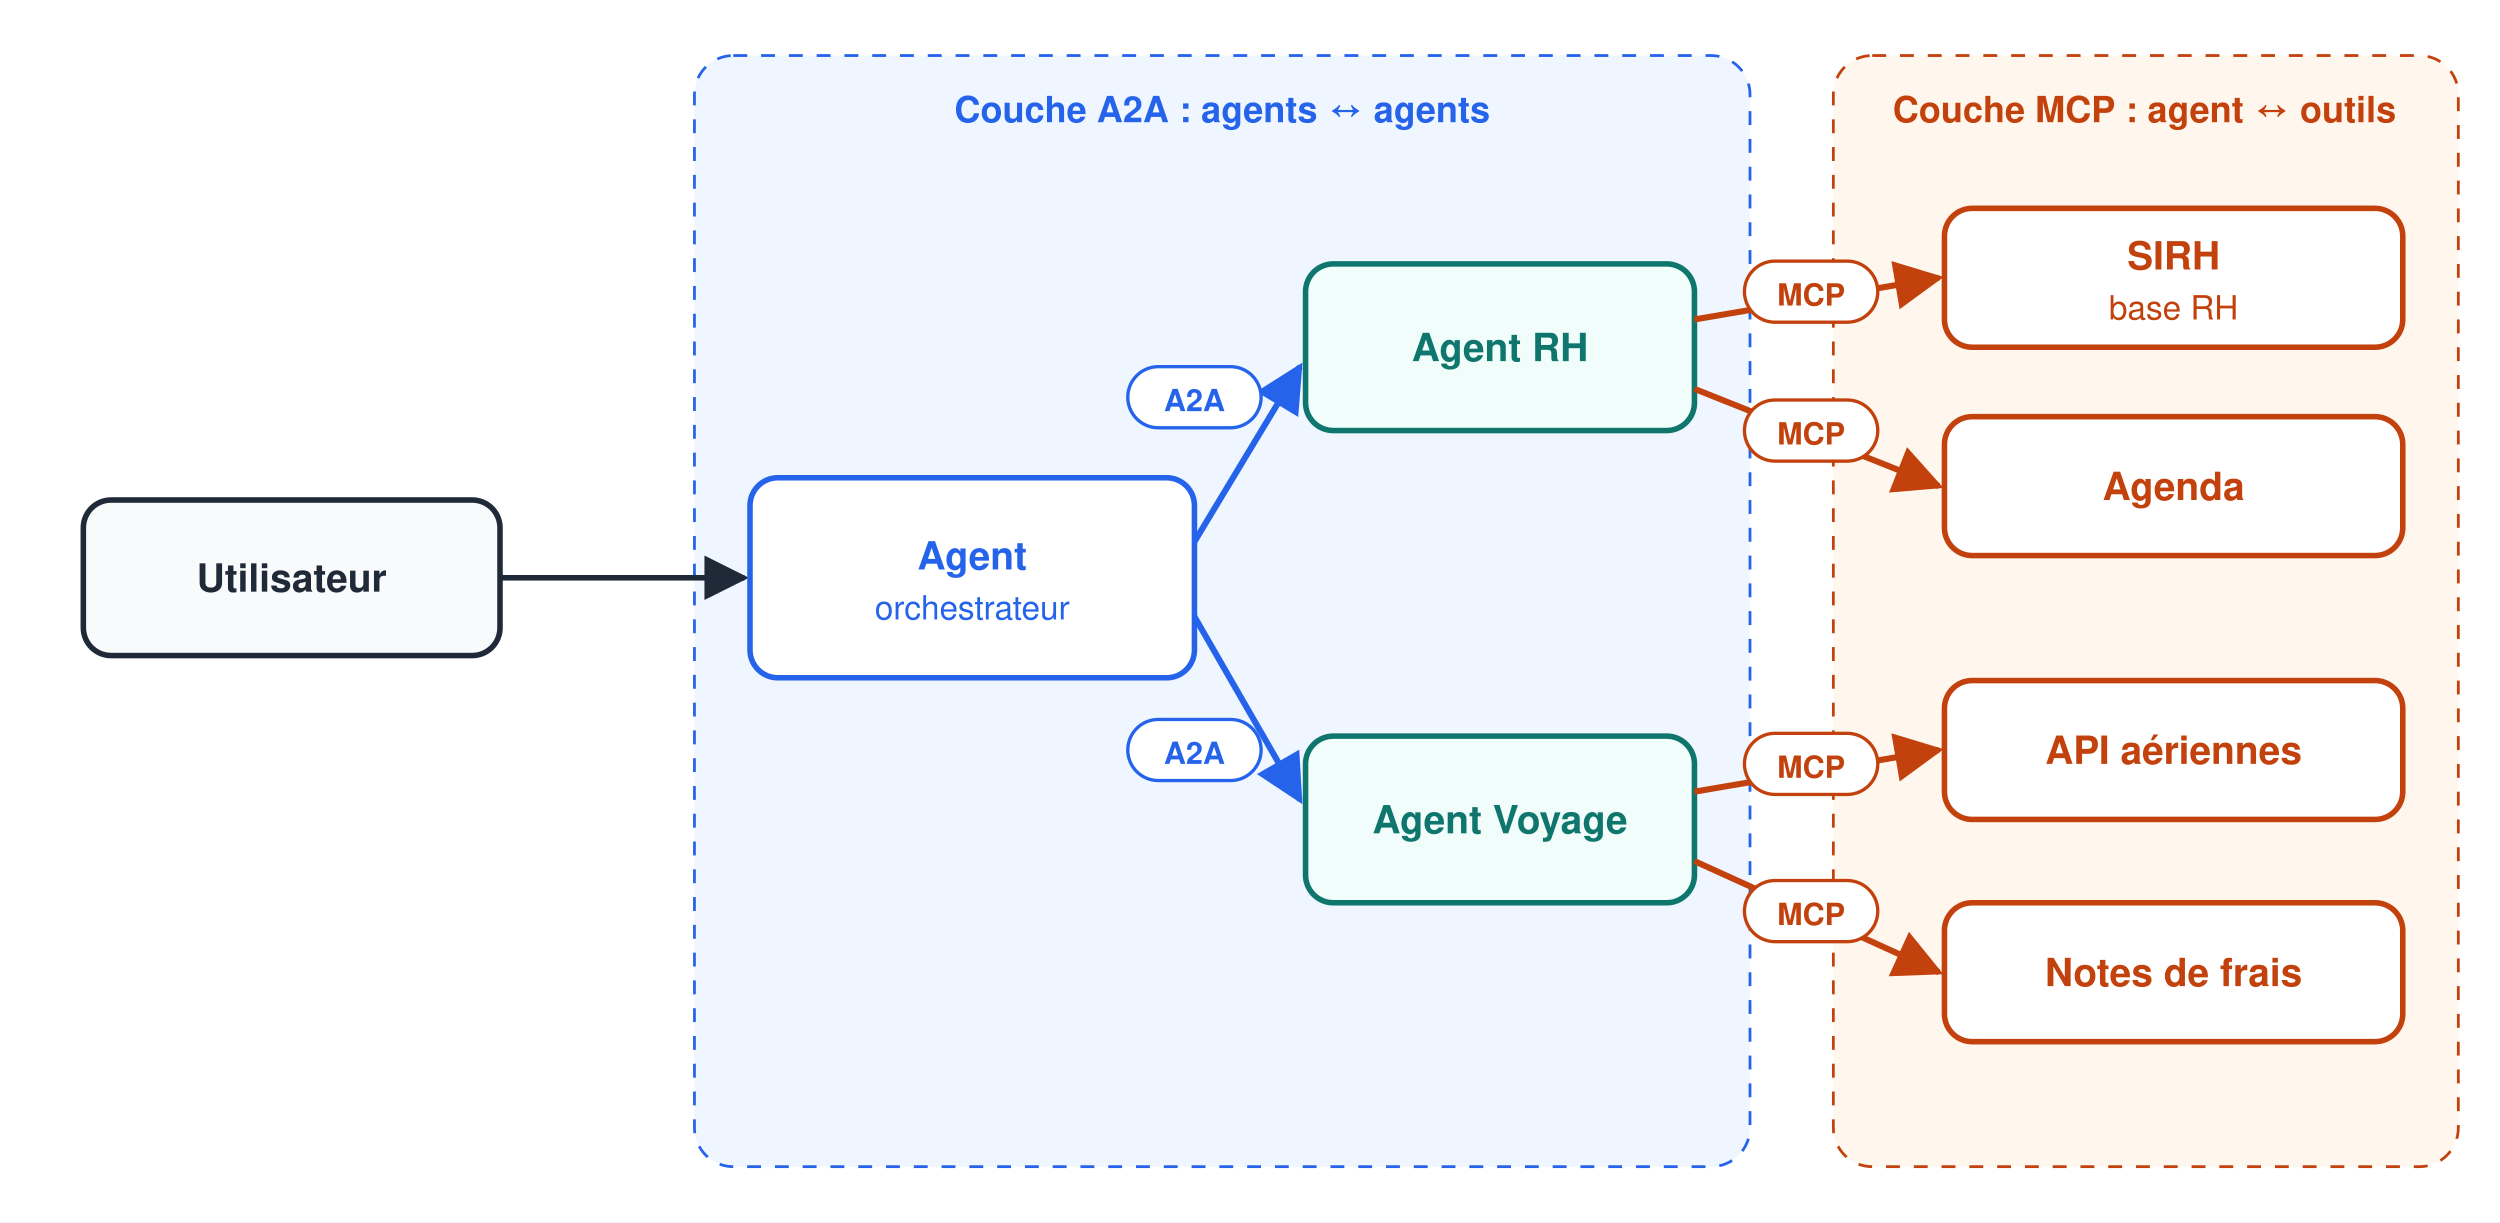
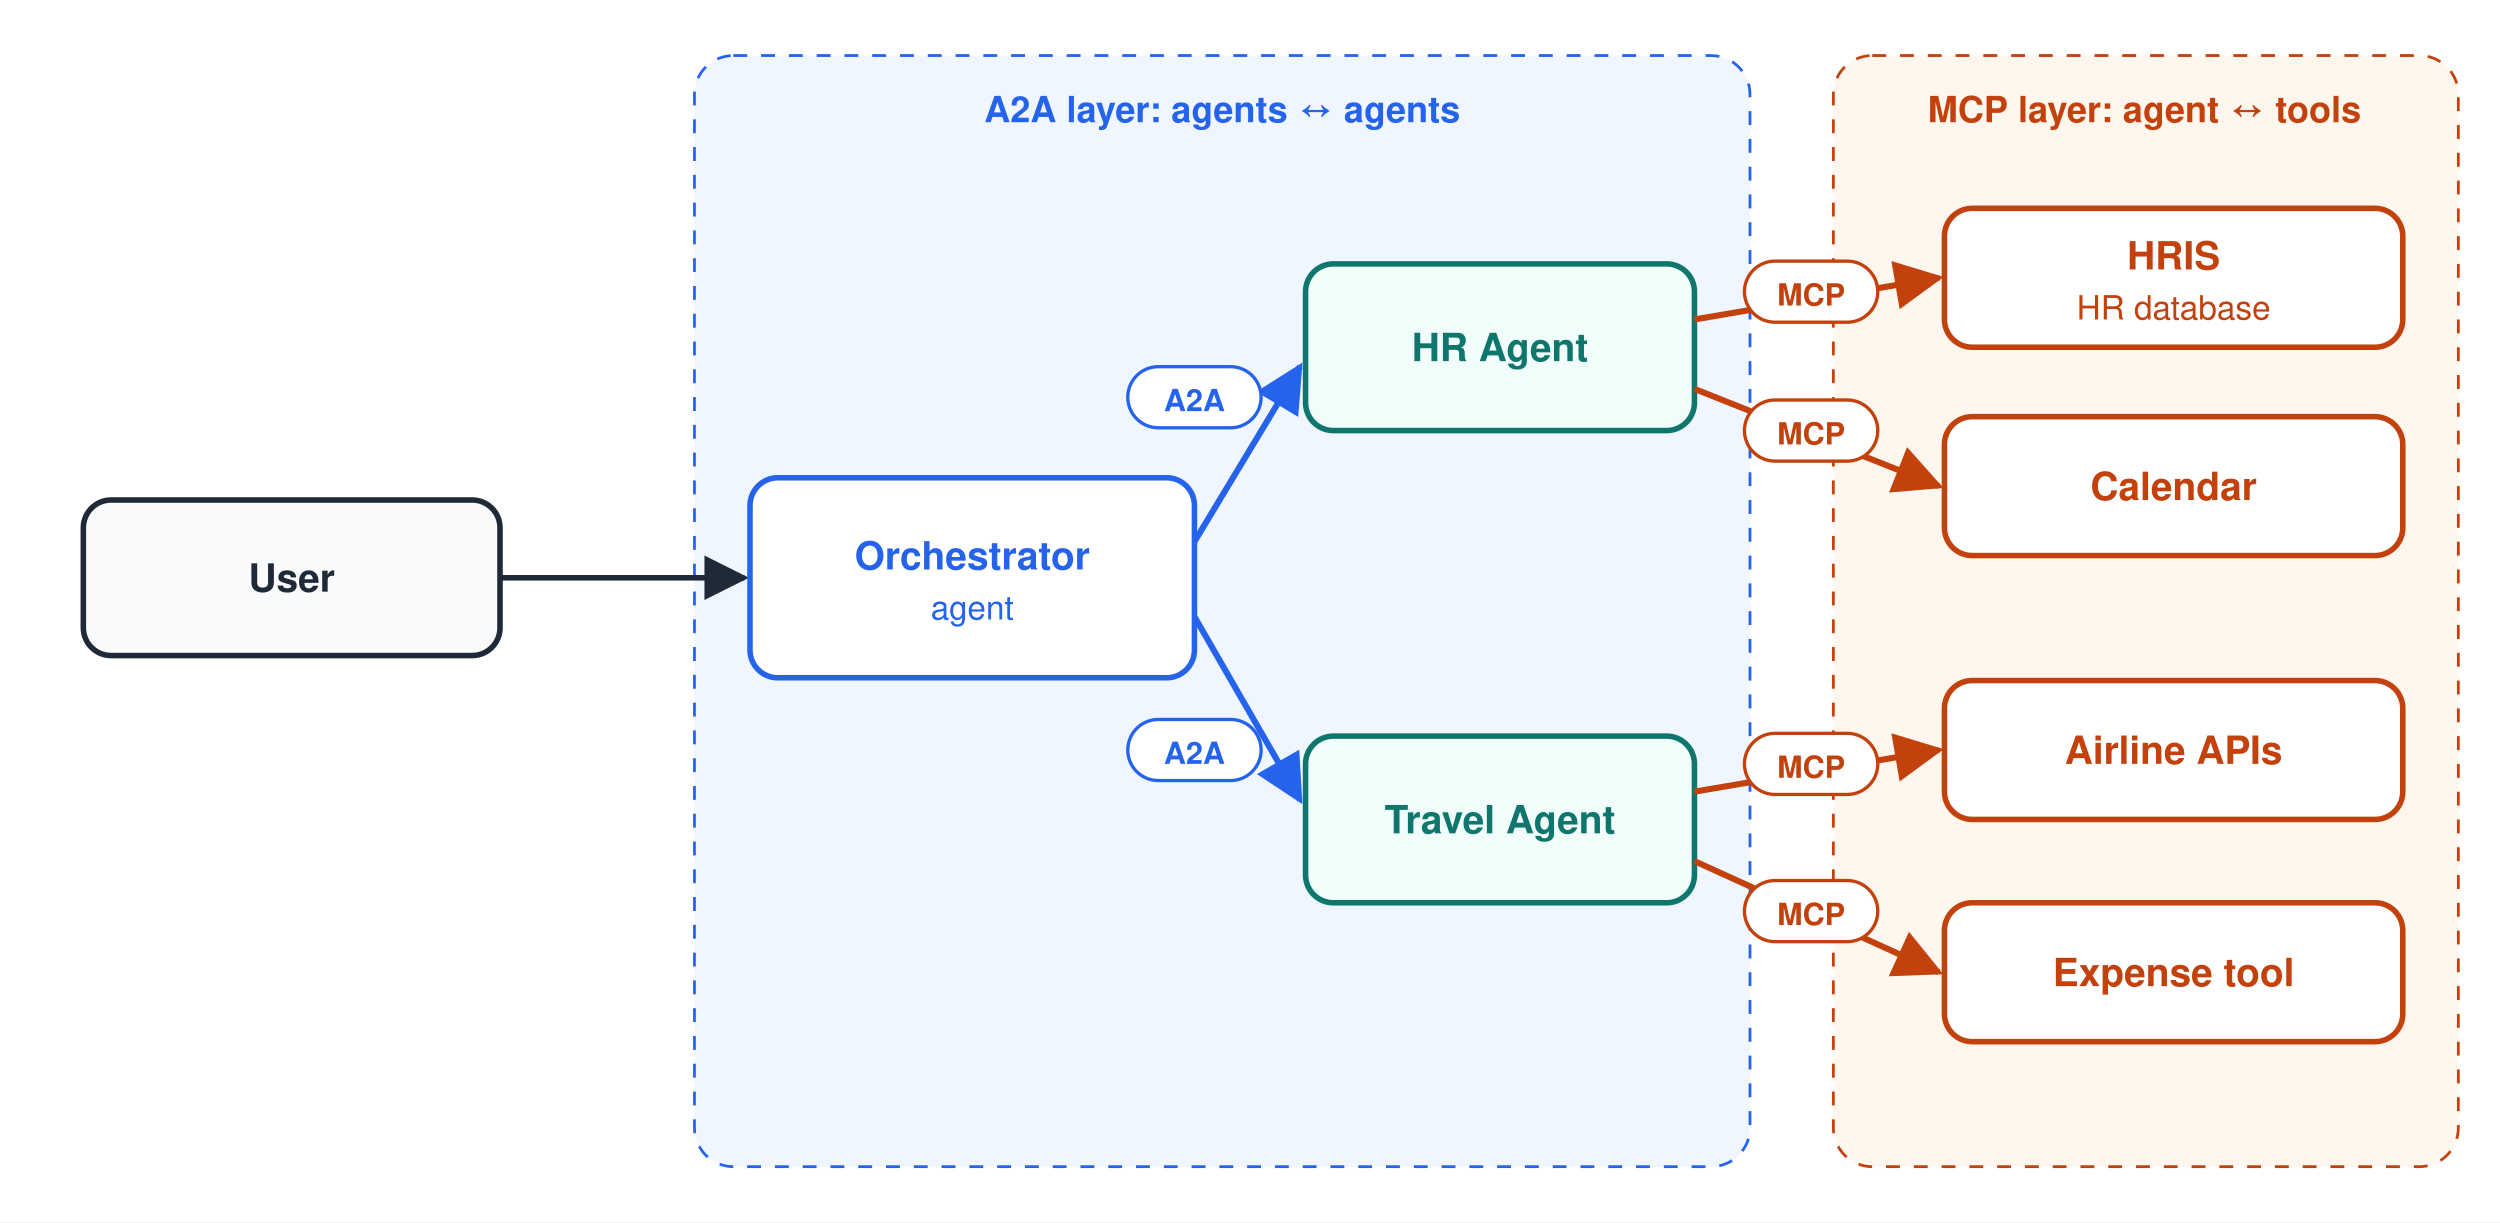
- <svg xmlns="http://www.w3.org/2000/svg" viewBox="0 0 900 440" width="900" height="440" role="img" aria-label="A2A et MCP utilisés ensemble">
+ <svg xmlns="http://www.w3.org/2000/svg" viewBox="0 0 900 440" width="900" height="440" role="img" aria-label="A2A and MCP used together">
  <defs>
    <marker id="a-blue" viewBox="0 0 10 10" refX="9" refY="5" markerWidth="8" markerHeight="8" orient="auto-start-reverse">
      <path d="M0,0 L10,5 L0,10 z" fill="#2563eb" />
    </marker>
    <marker id="a-teal" viewBox="0 0 10 10" refX="9" refY="5" markerWidth="8" markerHeight="8" orient="auto-start-reverse">
      <path d="M0,0 L10,5 L0,10 z" fill="#0f766e" />
    </marker>
    <marker id="a-orange" viewBox="0 0 10 10" refX="9" refY="5" markerWidth="8" markerHeight="8" orient="auto-start-reverse">
      <path d="M0,0 L10,5 L0,10 z" fill="#c2410c" />
    </marker>
    <marker id="a-ink" viewBox="0 0 10 10" refX="9" refY="5" markerWidth="8" markerHeight="8" orient="auto-start-reverse">
      <path d="M0,0 L10,5 L0,10 z" fill="#1f2937" />
    </marker>
    <marker id="a-muted" viewBox="0 0 10 10" refX="9" refY="5" markerWidth="8" markerHeight="8" orient="auto-start-reverse">
      <path d="M0,0 L10,5 L0,10 z" fill="#6b7280" />
    </marker>
  </defs>
  <rect width="900" height="440" fill="#ffffff" />
  <rect x="250" y="20" width="380" height="400" rx="14" fill="#eff6ff" stroke="#2563eb" stroke-width="1" stroke-dasharray="5 5" />
-   <text x="440" y="44" font-family="Segoe UI, Helvetica, Arial, sans-serif" font-size="13" fill="#2563eb" text-anchor="middle" font-weight="bold">Couche A2A : agents ↔ agents</text>
+   <text x="440" y="44" font-family="Segoe UI, Helvetica, Arial, sans-serif" font-size="13" fill="#2563eb" text-anchor="middle" font-weight="bold">A2A layer: agents ↔ agents</text>
  <rect x="660" y="20" width="225" height="400" rx="14" fill="#fff7ed" stroke="#c2410c" stroke-width="1" stroke-dasharray="5 5" />
-   <text x="772" y="44" font-family="Segoe UI, Helvetica, Arial, sans-serif" font-size="13" fill="#c2410c" text-anchor="middle" font-weight="bold">Couche MCP : agent ↔ outils</text>
+   <text x="772" y="44" font-family="Segoe UI, Helvetica, Arial, sans-serif" font-size="13" fill="#c2410c" text-anchor="middle" font-weight="bold">MCP layer: agent ↔ tools</text>
  <rect x="30" y="180" width="150" height="56" rx="10" fill="#f9fafb" stroke="#1f2937" stroke-width="2" />
-   <text x="105.0" y="213.0" font-family="Segoe UI, Helvetica, Arial, sans-serif" font-size="14" fill="#1f2937" text-anchor="middle" font-weight="bold">Utilisateur</text>
+   <text x="105.0" y="213.0" font-family="Segoe UI, Helvetica, Arial, sans-serif" font-size="14" fill="#1f2937" text-anchor="middle" font-weight="bold">User</text>
  <line x1="180" y1="208" x2="268" y2="208" stroke="#1f2937" stroke-width="2" marker-end="url(#a-ink)" />
  <rect x="270" y="172" width="160" height="72" rx="10" fill="#ffffff" stroke="#2563eb" stroke-width="2" />
-   <text x="350.0" y="205.0" font-family="Segoe UI, Helvetica, Arial, sans-serif" font-size="14" fill="#2563eb" text-anchor="middle" font-weight="bold">Agent</text>
-   <text x="350.0" y="223.0" font-family="Segoe UI, Helvetica, Arial, sans-serif" font-size="12" fill="#2563eb" text-anchor="middle" font-weight="normal">orchestrateur</text>
+   <text x="350.0" y="205.0" font-family="Segoe UI, Helvetica, Arial, sans-serif" font-size="14" fill="#2563eb" text-anchor="middle" font-weight="bold">Orchestrator</text>
+   <text x="350.0" y="223.0" font-family="Segoe UI, Helvetica, Arial, sans-serif" font-size="12" fill="#2563eb" text-anchor="middle" font-weight="normal">agent</text>
  <rect x="470" y="95" width="140" height="60" rx="10" fill="#f0fdfa" stroke="#0f766e" stroke-width="2" />
-   <text x="540.0" y="130.0" font-family="Segoe UI, Helvetica, Arial, sans-serif" font-size="14" fill="#0f766e" text-anchor="middle" font-weight="bold">Agent RH</text>
+   <text x="540.0" y="130.0" font-family="Segoe UI, Helvetica, Arial, sans-serif" font-size="14" fill="#0f766e" text-anchor="middle" font-weight="bold">HR Agent</text>
  <rect x="470" y="265" width="140" height="60" rx="10" fill="#f0fdfa" stroke="#0f766e" stroke-width="2" />
-   <text x="540.0" y="300.0" font-family="Segoe UI, Helvetica, Arial, sans-serif" font-size="14" fill="#0f766e" text-anchor="middle" font-weight="bold">Agent Voyage</text>
+   <text x="540.0" y="300.0" font-family="Segoe UI, Helvetica, Arial, sans-serif" font-size="14" fill="#0f766e" text-anchor="middle" font-weight="bold">Travel Agent</text>
  <line x1="430" y1="195" x2="468" y2="132" stroke="#2563eb" stroke-width="2.2" marker-end="url(#a-blue)" />
  <rect x="406" y="132" width="48" height="22" rx="11" fill="#ffffff" stroke="#2563eb" stroke-width="1.2" />
  <text x="430" y="148" font-family="Segoe UI, Helvetica, Arial, sans-serif" font-size="11" fill="#2563eb" text-anchor="middle" font-weight="bold">A2A</text>
  <line x1="430" y1="222" x2="468" y2="288" stroke="#2563eb" stroke-width="2.2" marker-end="url(#a-blue)" />
  <rect x="406" y="259" width="48" height="22" rx="11" fill="#ffffff" stroke="#2563eb" stroke-width="1.2" />
  <text x="430" y="275" font-family="Segoe UI, Helvetica, Arial, sans-serif" font-size="11" fill="#2563eb" text-anchor="middle" font-weight="bold">A2A</text>
  <rect x="700" y="75" width="165" height="50" rx="10" fill="#ffffff" stroke="#c2410c" stroke-width="2" />
-   <text x="782.5" y="97.0" font-family="Segoe UI, Helvetica, Arial, sans-serif" font-size="14" fill="#c2410c" text-anchor="middle" font-weight="bold">SIRH</text>
-   <text x="782.5" y="115.0" font-family="Segoe UI, Helvetica, Arial, sans-serif" font-size="12" fill="#c2410c" text-anchor="middle" font-weight="normal">base RH</text>
+   <text x="782.5" y="97.0" font-family="Segoe UI, Helvetica, Arial, sans-serif" font-size="14" fill="#c2410c" text-anchor="middle" font-weight="bold">HRIS</text>
+   <text x="782.5" y="115.0" font-family="Segoe UI, Helvetica, Arial, sans-serif" font-size="12" fill="#c2410c" text-anchor="middle" font-weight="normal">HR database</text>
  <rect x="700" y="150" width="165" height="50" rx="10" fill="#ffffff" stroke="#c2410c" stroke-width="2" />
-   <text x="782.5" y="180.0" font-family="Segoe UI, Helvetica, Arial, sans-serif" font-size="14" fill="#c2410c" text-anchor="middle" font-weight="bold">Agenda</text>
+   <text x="782.5" y="180.0" font-family="Segoe UI, Helvetica, Arial, sans-serif" font-size="14" fill="#c2410c" text-anchor="middle" font-weight="bold">Calendar</text>
  <rect x="700" y="245" width="165" height="50" rx="10" fill="#ffffff" stroke="#c2410c" stroke-width="2" />
-   <text x="782.5" y="275.0" font-family="Segoe UI, Helvetica, Arial, sans-serif" font-size="14" fill="#c2410c" text-anchor="middle" font-weight="bold">API aériennes</text>
+   <text x="782.5" y="275.0" font-family="Segoe UI, Helvetica, Arial, sans-serif" font-size="14" fill="#c2410c" text-anchor="middle" font-weight="bold">Airline APIs</text>
  <rect x="700" y="325" width="165" height="50" rx="10" fill="#ffffff" stroke="#c2410c" stroke-width="2" />
-   <text x="782.5" y="355.0" font-family="Segoe UI, Helvetica, Arial, sans-serif" font-size="14" fill="#c2410c" text-anchor="middle" font-weight="bold">Notes de frais</text>
+   <text x="782.5" y="355.0" font-family="Segoe UI, Helvetica, Arial, sans-serif" font-size="14" fill="#c2410c" text-anchor="middle" font-weight="bold">Expense tool</text>
  <line x1="610" y1="115" x2="698" y2="100" stroke="#c2410c" stroke-width="2.2" marker-end="url(#a-orange)" />
  <rect x="628" y="94" width="48" height="22" rx="11" fill="#ffffff" stroke="#c2410c" stroke-width="1.2" />
  <text x="652" y="110" font-family="Segoe UI, Helvetica, Arial, sans-serif" font-size="11" fill="#c2410c" text-anchor="middle" font-weight="bold">MCP</text>
  <line x1="610" y1="140" x2="698" y2="175" stroke="#c2410c" stroke-width="2.2" marker-end="url(#a-orange)" />
  <rect x="628" y="144" width="48" height="22" rx="11" fill="#ffffff" stroke="#c2410c" stroke-width="1.2" />
  <text x="652" y="160" font-family="Segoe UI, Helvetica, Arial, sans-serif" font-size="11" fill="#c2410c" text-anchor="middle" font-weight="bold">MCP</text>
  <line x1="610" y1="285" x2="698" y2="270" stroke="#c2410c" stroke-width="2.2" marker-end="url(#a-orange)" />
  <rect x="628" y="264" width="48" height="22" rx="11" fill="#ffffff" stroke="#c2410c" stroke-width="1.2" />
  <text x="652" y="280" font-family="Segoe UI, Helvetica, Arial, sans-serif" font-size="11" fill="#c2410c" text-anchor="middle" font-weight="bold">MCP</text>
  <line x1="610" y1="310" x2="698" y2="350" stroke="#c2410c" stroke-width="2.2" marker-end="url(#a-orange)" />
  <rect x="628" y="317" width="48" height="22" rx="11" fill="#ffffff" stroke="#c2410c" stroke-width="1.2" />
  <text x="652" y="333" font-family="Segoe UI, Helvetica, Arial, sans-serif" font-size="11" fill="#c2410c" text-anchor="middle" font-weight="bold">MCP</text>
</svg>
